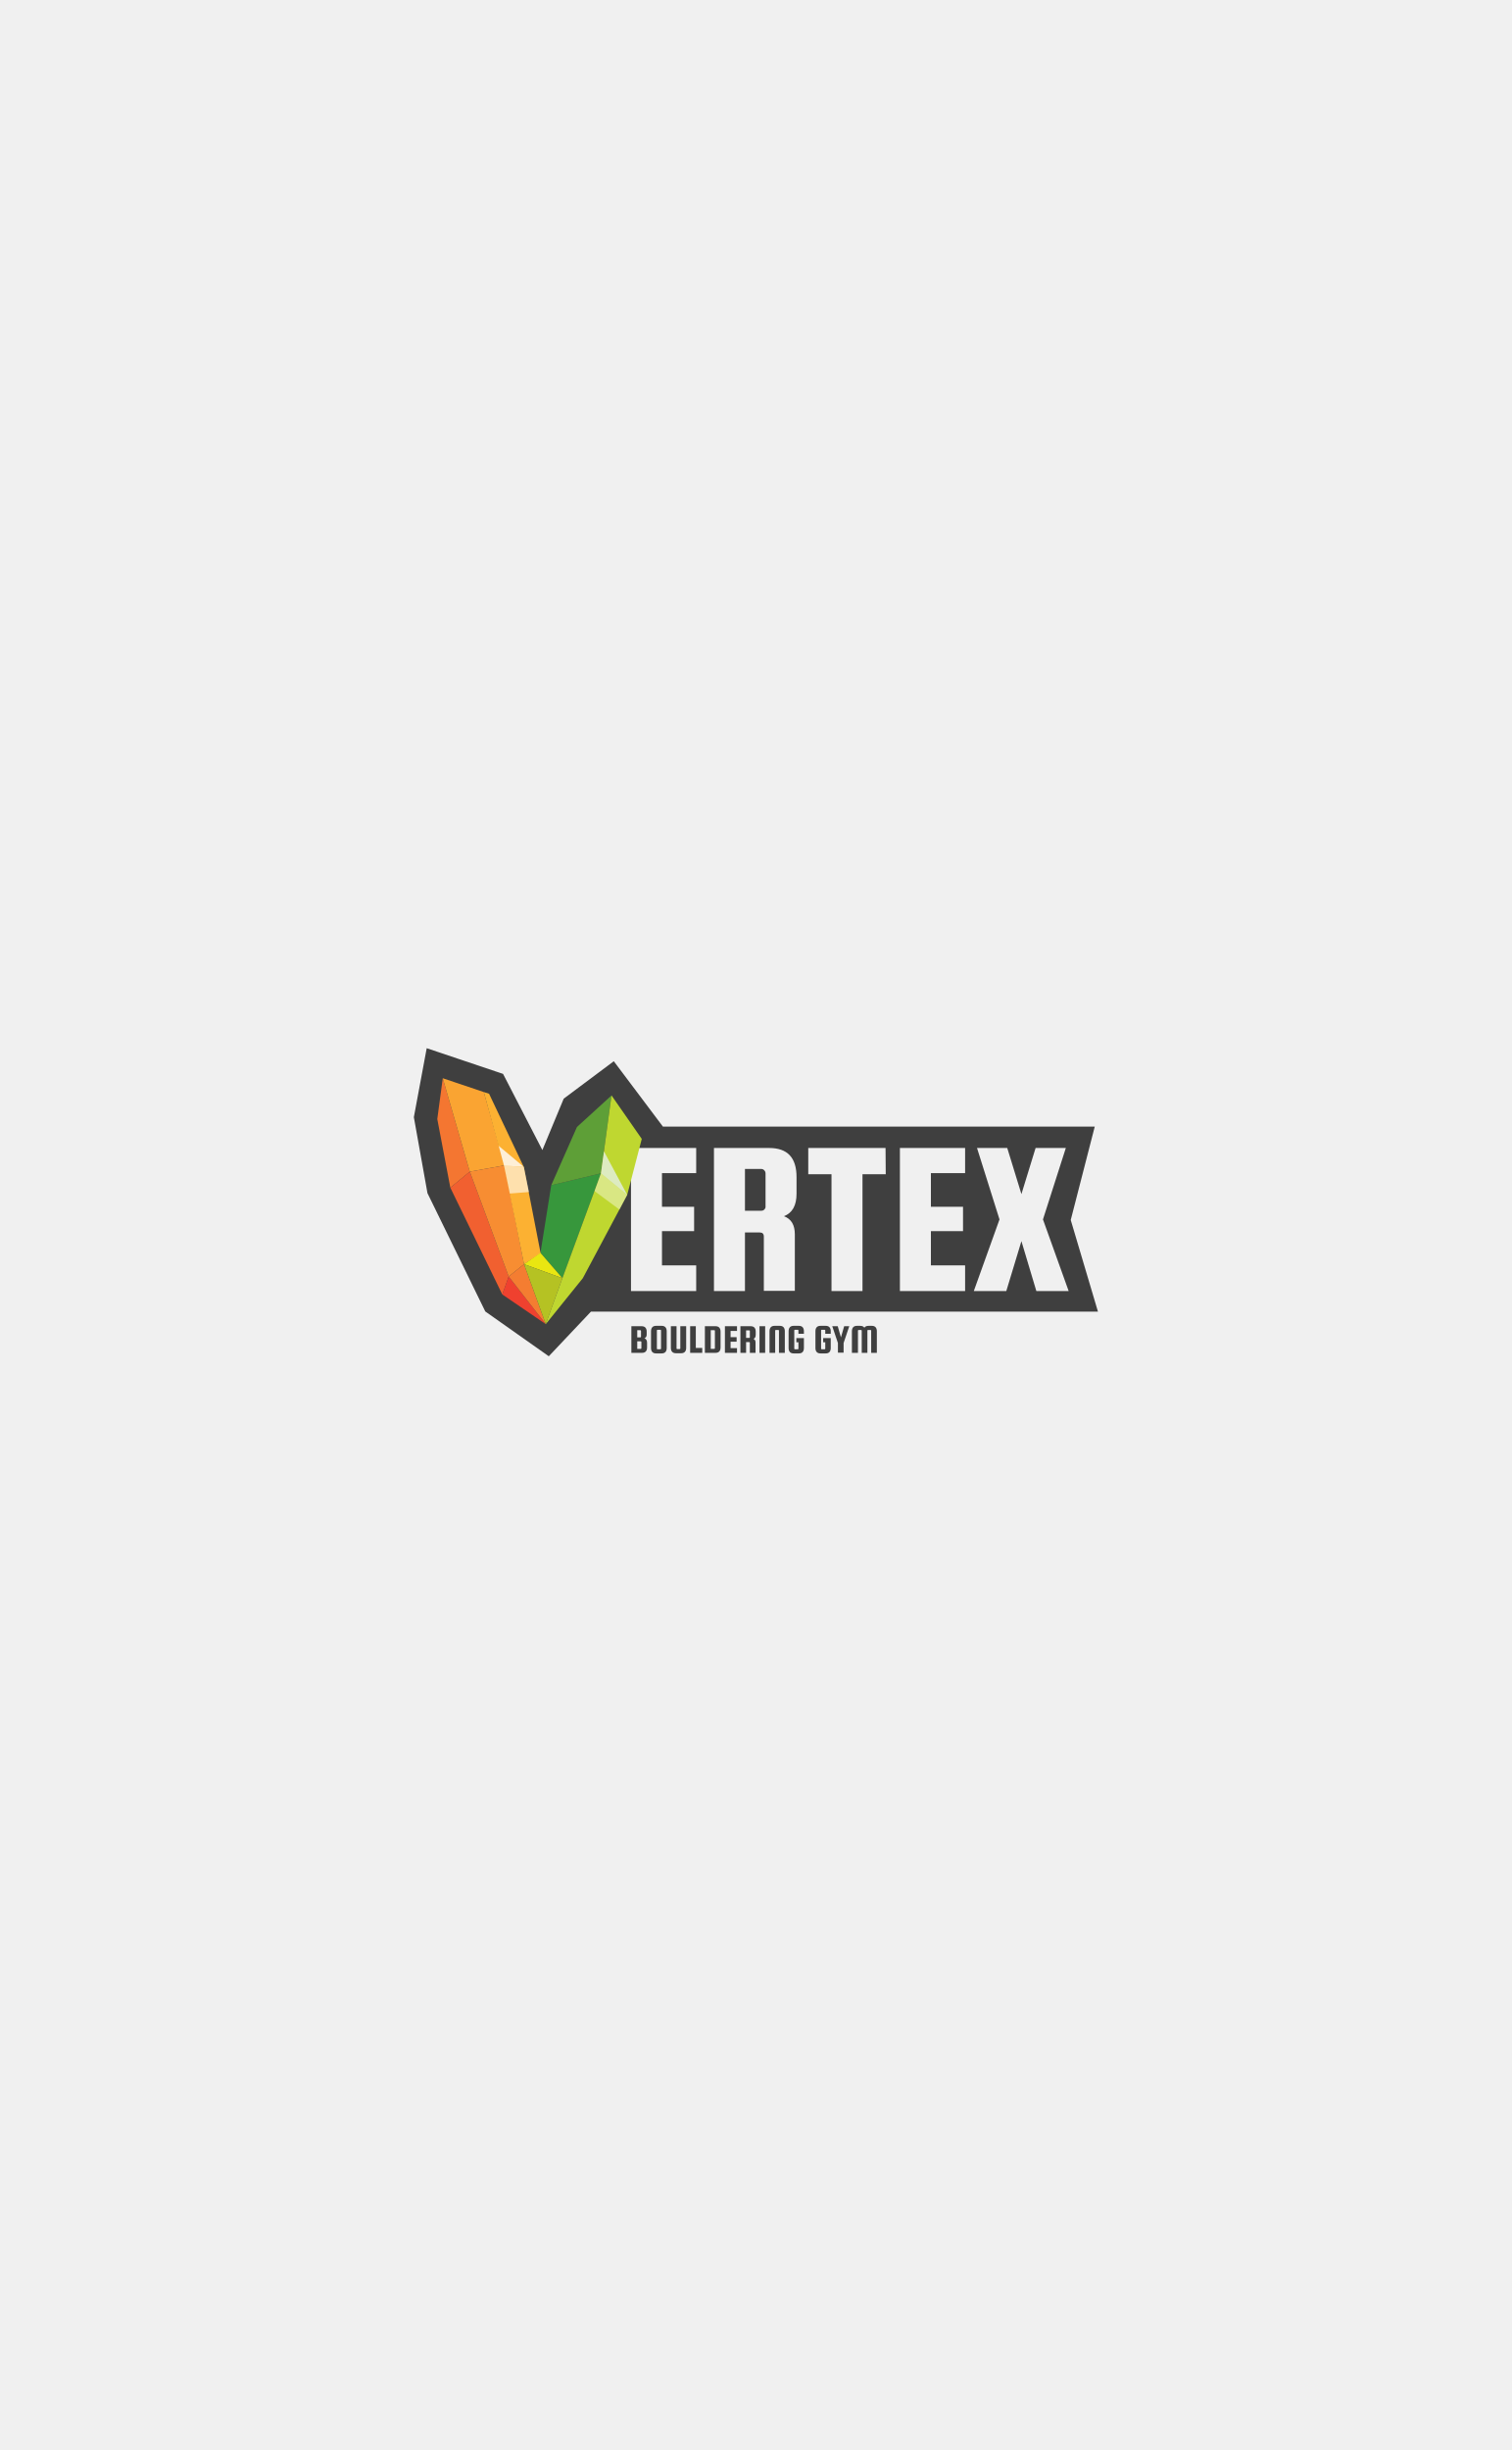
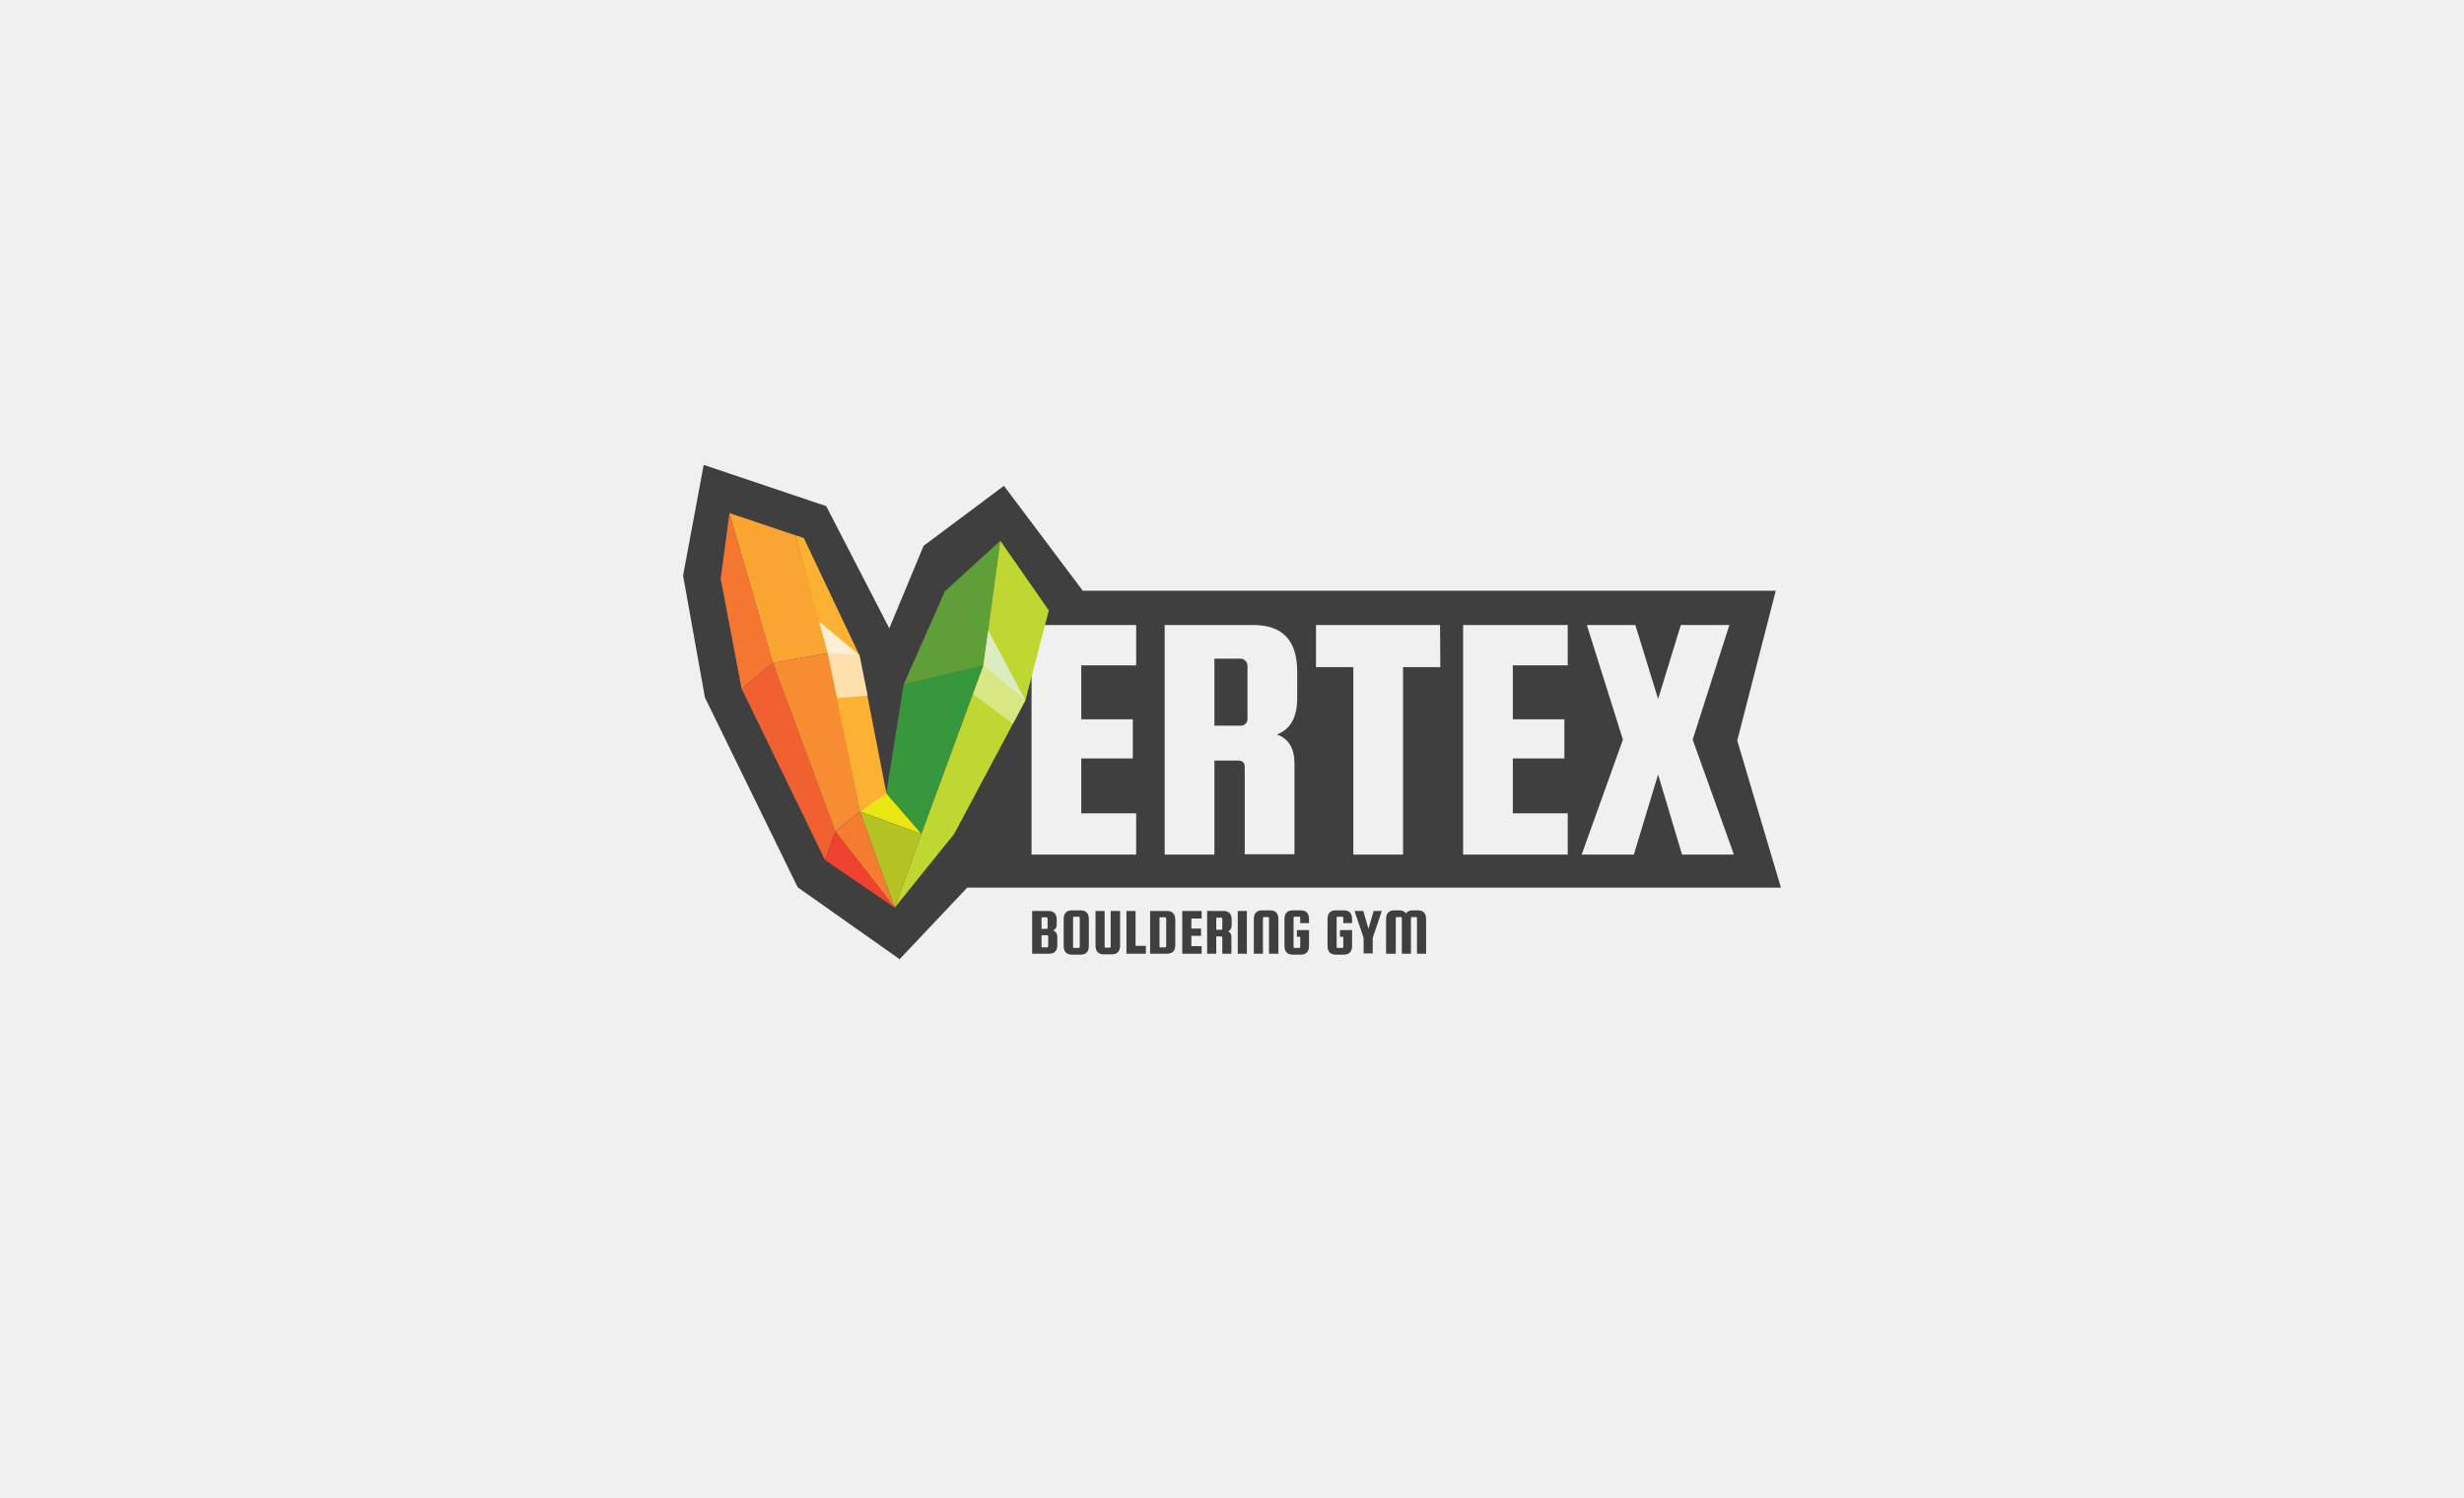
- <svg xmlns="http://www.w3.org/2000/svg" viewBox="0 0 800 493.7" height="800" width="493.7">
+ <svg xmlns="http://www.w3.org/2000/svg" viewBox="0 0 800 493.7" height="300" width="493.7">
  <style type="text/css"> .st0{fill:#3F3F3F;} .st1{fill:#37973C;} .st2{fill:#5E9F37;} .st3{fill:#F47631;} .st4{fill:#F16030;} .st5{fill:#EF412F;} .st6{fill:#FAA432;} .st7{fill:#F78D32;} .st8{fill:#F47D31;} .st9{fill:#FCB132;} .st10{fill:#E9E611;} .st11{fill:#B5C223;} .st12{fill:#BFD730;} .st13{fill:#FFFFFF;fill-opacity:0;} .st14{opacity:0.8;fill:#FFFFFF;enable-background:new ;} .st15{opacity:0.6;fill:#FFFFFF;enable-background:new ;} .st16{fill:#DDEBC1;} .st17{opacity:0.4;fill:#FFFFFF;enable-background:new ;} </style>
  <path class="st0" d="M566.6 244.2l12.7-49.4H350.8l-26-34.6L298.3 180 287 207.2l-20.8-40.3 -40.4-13.6 -6.8 36.5 7.2 40.2 30.6 62.6 33.6 23.7 22.3-23.6H581L566.6 244.2zM368.4 219.4h-18.1v17.8h17v12.9h-17v18.1h18.1v13.6h-34.5v-75.7h34.5V219.4zM421.5 230.3c0 6.2-2.2 10.2-6.7 11.9 3.9 1.4 5.8 4.6 5.8 9.6v29.9h-16.4v-28.6c0-1.6-0.7-2.3-2.2-2.3h-7.8v31h-16.4v-75.7H407c9.7 0 14.5 5.1 14.5 15.4V230.3zM468.7 220h-12.3v61.8H440V220h-12.3v-13.9h40.9L468.7 220zM510.7 219.4h-18.1v17.8h17v12.9h-17v18.1h18.1v13.6h-34.5v-75.7h34.5V219.4zM540.5 255.4l-8 26.4h-17.2l13.6-37.9L517 206.1h16l7.5 24.4 7.5-24.4h16l-12.1 37.8 13.6 37.9h-17.1L540.5 255.4z" />
  <path class="st0" d="M402.9 217.2h-8.7v22.1h8.7c0.6 0 1.2-0.2 1.6-0.7 0.4-0.4 0.7-1 0.6-1.6v-17.4c0-0.6-0.2-1.2-0.6-1.6C404.1 217.5 403.5 217.2 402.9 217.2z" />
  <path class="st0" d="M341 306.8c0.9 0.3 1.4 1.1 1.4 2.3v2.5c0 1.9-0.9 2.9-2.7 2.9h-5.6v-14.1h5.4c1.8 0 2.7 1 2.7 2.9v1.3C342.3 305.7 341.8 306.5 341 306.8zM338.8 302.5h-1.6v3.8h1.6c0.1 0 0.2 0 0.3-0.1 0.1-0.1 0.1-0.2 0.1-0.3V303c0-0.1 0-0.2-0.1-0.3C339 302.5 338.9 302.5 338.8 302.5zM339.4 312v-3.2c0-0.1 0-0.2-0.1-0.3 -0.1-0.1-0.2-0.1-0.3-0.1h-1.8v4h1.8c0.1 0 0.2 0 0.3-0.1C339.3 312.2 339.4 312.1 339.4 312z" />
  <path class="st0" d="M352.8 303.1v8.8c0 1.9-0.9 2.9-2.7 2.9h-2.9c-1.8 0-2.7-1-2.7-2.9v-8.8c0-1.9 0.9-2.9 2.7-2.9h2.9C351.9 300.2 352.8 301.2 352.8 303.1zM349.8 312.2v-9.5c0-0.1 0-0.2-0.1-0.3 -0.1-0.1-0.2-0.1-0.3-0.1H348c-0.1 0-0.2 0-0.3 0.1 -0.1 0.1-0.1 0.2-0.1 0.3v9.5c0 0.1 0 0.2 0.1 0.3 0.1 0.1 0.2 0.1 0.3 0.1h1.4c0.1 0 0.2 0 0.3-0.1C349.7 312.4 349.8 312.3 349.8 312.2z" />
  <path class="st0" d="M360.1 300.4h3v11.4c0 1.9-0.9 2.9-2.7 2.9h-2.7c-1.8 0-2.7-1-2.7-2.9v-11.4h3v11.7c0 0.1 0 0.2 0.1 0.3 0.1 0.1 0.2 0.1 0.3 0.1h1.2c0.1 0 0.2 0 0.3-0.1 0.1-0.1 0.1-0.2 0.1-0.3v-11.7H360.1z" />
  <path class="st0" d="M368.3 311.9h3.3v2.6h-6.4v-14.1h3v11.5H368.3z" />
  <path class="st0" d="M378.6 300.4c1.8 0 2.7 1 2.7 2.9v8.3c0 1.9-0.9 2.9-2.7 2.9H373v-14.1L378.6 300.4 378.6 300.4zM378.3 312v-9.1c0-0.1 0-0.2-0.1-0.3 -0.1-0.1-0.2-0.1-0.3-0.1h-1.8v9.9h1.8c0.1 0 0.2 0 0.3-0.1C378.2 312.2 378.3 312.1 378.3 312z" />
  <path class="st0" d="M386.6 312h3.4v2.5h-6.4v-14.1h6.4v2.5h-3.4v3.3h3.2v2.4h-3.2V312z" />
  <path class="st0" d="M394.8 308.7v5.8h-3v-14.1h5.4c1.8 0 2.7 1 2.7 2.9v1.6c0 1.2-0.4 1.9-1.2 2.2 0.7 0.3 1.1 0.9 1.1 1.8v5.6h-3v-5.3c0-0.3-0.1-0.4-0.4-0.4h-1.6V308.7zM394.8 302.5v4.1h1.6c0.1 0 0.2 0 0.3-0.1 0.1-0.1 0.1-0.2 0.1-0.3V303c0-0.1 0-0.2-0.1-0.3 -0.1-0.1-0.2-0.1-0.3-0.1h-1.6V302.5z" />
  <path class="st0" d="M404.9 300.4v14.1h-3v-14.1H404.9z" />
  <path class="st0" d="M415.2 314.5h-3v-11.7c0-0.1 0-0.2-0.1-0.3 -0.1-0.1-0.2-0.1-0.3-0.1h-1.2c-0.1 0-0.2 0-0.3 0.1 -0.1 0.1-0.1 0.2-0.1 0.3v11.7h-3v-11.4c0-1.9 0.9-2.9 2.7-2.9h2.7c1.8 0 2.7 1 2.7 2.9v11.4H415.2z" />
  <path class="st0" d="M421.4 308.9v-2.2h4v5.2c0 1.9-0.9 2.9-2.7 2.9H420c-1.8 0-2.7-1-2.7-2.9v-8.8c0-1.9 0.9-2.9 2.7-2.9h2.7c1.8 0 2.7 1 2.7 2.9v1.3h-2.9v-1.7c0-0.1 0-0.2-0.1-0.3 -0.1-0.1-0.2-0.1-0.3-0.1h-1.4c-0.1 0-0.2 0-0.3 0.1 -0.1 0.1-0.1 0.2-0.1 0.3v9.5c0 0.1 0 0.2 0.1 0.3 0.1 0.1 0.2 0.1 0.3 0.1h1.4c0.1 0 0.2 0 0.3-0.1 0.1-0.1 0.1-0.2 0.1-0.3v-3.3H421.4z" />
  <path class="st0" d="M435.6 308.9v-2.2h4v5.2c0 1.9-0.9 2.9-2.7 2.9h-2.7c-1.8 0-2.7-1-2.7-2.9v-8.8c0-1.9 0.9-2.9 2.7-2.9h2.7c1.8 0 2.7 1 2.7 2.9v1.3h-2.9v-1.7c0-0.1 0-0.2-0.1-0.3 -0.1-0.1-0.2-0.1-0.3-0.1h-1.4c-0.1 0-0.2 0-0.3 0.1 -0.1 0.1-0.1 0.2-0.1 0.3v9.5c0 0.1 0 0.2 0.1 0.3 0.1 0.1 0.2 0.1 0.3 0.1h1.4c0.1 0 0.2 0 0.3-0.1 0.1-0.1 0.1-0.2 0.1-0.3v-3.3H435.6z" />
  <path class="st0" d="M449.4 300.4l-3 8.9v5.1h-3v-5.1l-3-8.9h2.9l1.7 5.9 1.7-5.9H449.4z" />
  <path class="st0" d="M453.8 314.5h-3v-11.4c0-1.9 0.9-2.9 2.7-2.9h1.6c1.1 0 1.8 0.3 2.3 1 0.4-0.7 1.2-1 2.3-1h1.6c1.8 0 2.7 1 2.7 2.9v11.4h-3v-11.7c0-0.1 0-0.2-0.1-0.3 -0.1-0.1-0.2-0.1-0.3-0.1h-1.2c-0.1 0-0.2 0-0.3 0.1 -0.1 0.1-0.1 0.2-0.1 0.3v11.7h-3v-11.7c0-0.1 0-0.2-0.1-0.3 -0.1-0.1-0.2-0.1-0.3-0.1h-1.2c-0.1 0-0.2 0-0.3 0.1 -0.1 0.1-0.1 0.2-0.1 0.3v11.7H453.8z" />
  <polygon class="st1" points="318 219.5 297.6 275 286 261.6 291.7 225.8 " />
  <polygon class="st2" points="291.7 225.8 305.3 195 323.6 178.3 318 219.5 " />
  <polygon class="st3" points="238.3 227.1 231.4 190.8 234.3 169.2 248.6 218.6 " />
  <polygon class="st4" points="248.6 218.6 269.2 274.1 265.8 283.6 238.3 227.1 " />
  <polygon class="st5" points="269.2 274.1 288.8 299.3 265.8 283.6 " />
  <polygon class="st6" points="267 215.3 256 176.5 234.3 169.2 248.6 218.6 " />
  <polygon class="st7" points="277.3 267.6 267 215.3 248.6 218.6 269.2 274.1 " />
  <polygon class="st8" points="269.2 274.1 288.8 299.3 277.3 267.6 " />
  <polygon class="st9" points="286.1 261.9 277.2 216.2 258.8 177.4 256 176.5 266.7 215.4 277.3 267.6 " />
  <polygon class="st10" points="297.6 275 286 261.6 277.3 267.6 " />
  <polygon class="st11" points="277.3 267.6 288.8 299.3 297.6 275 " />
  <polygon class="st12" points="339.6 201.3 331.9 230.9 308.4 275 288.8 299.3 297.6 275 318 219.5 323.6 178.3 " />
  <polygon class="st13" points="248.5 218.2 244.6 204.9 264.3 207 266.9 217.2 " />
  <polygon class="st14" points="263.9 205 277.2 216.1 266.7 215.4 " />
  <polygon class="st15" points="277.2 216.2 279.9 229.4 269.8 230.2 266.7 215.3 " />
  <polygon class="st16" points="331.9 230.9 318 219.5 319.6 207.9 " />
  <polygon class="st17" points="318 219.5 314.6 228.9 327.8 238.7 331.9 230.9 " />
</svg>
